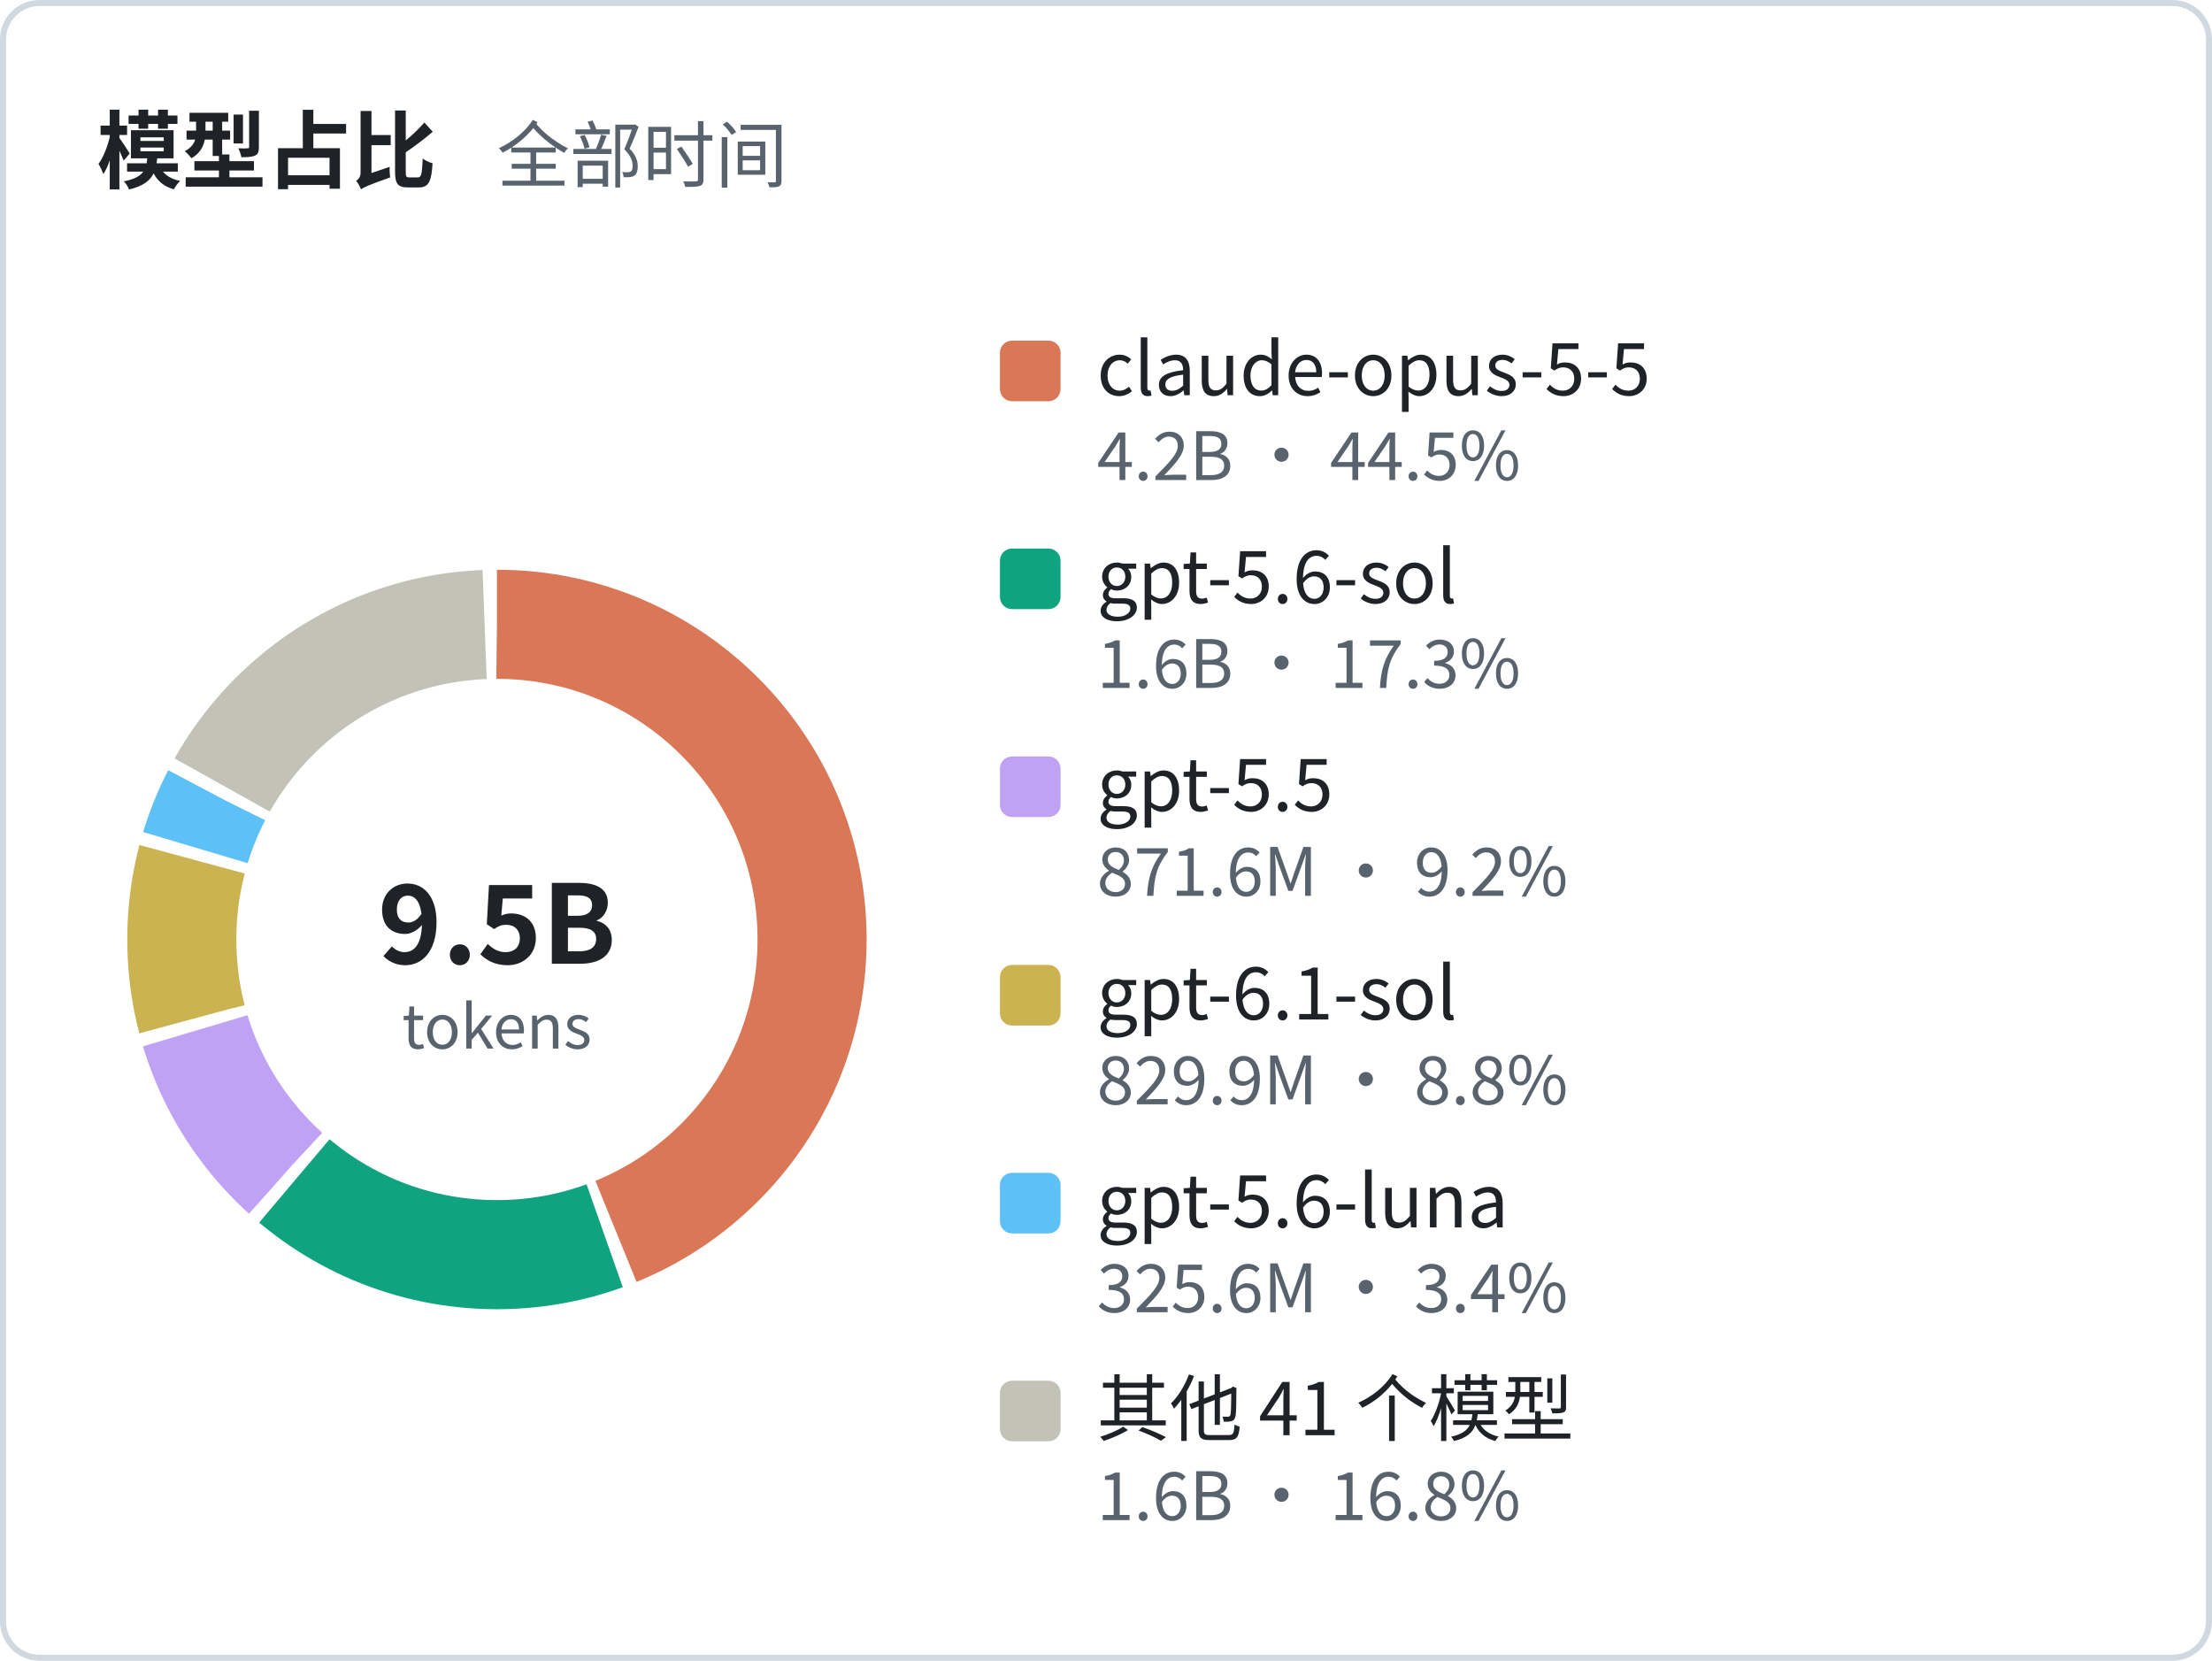
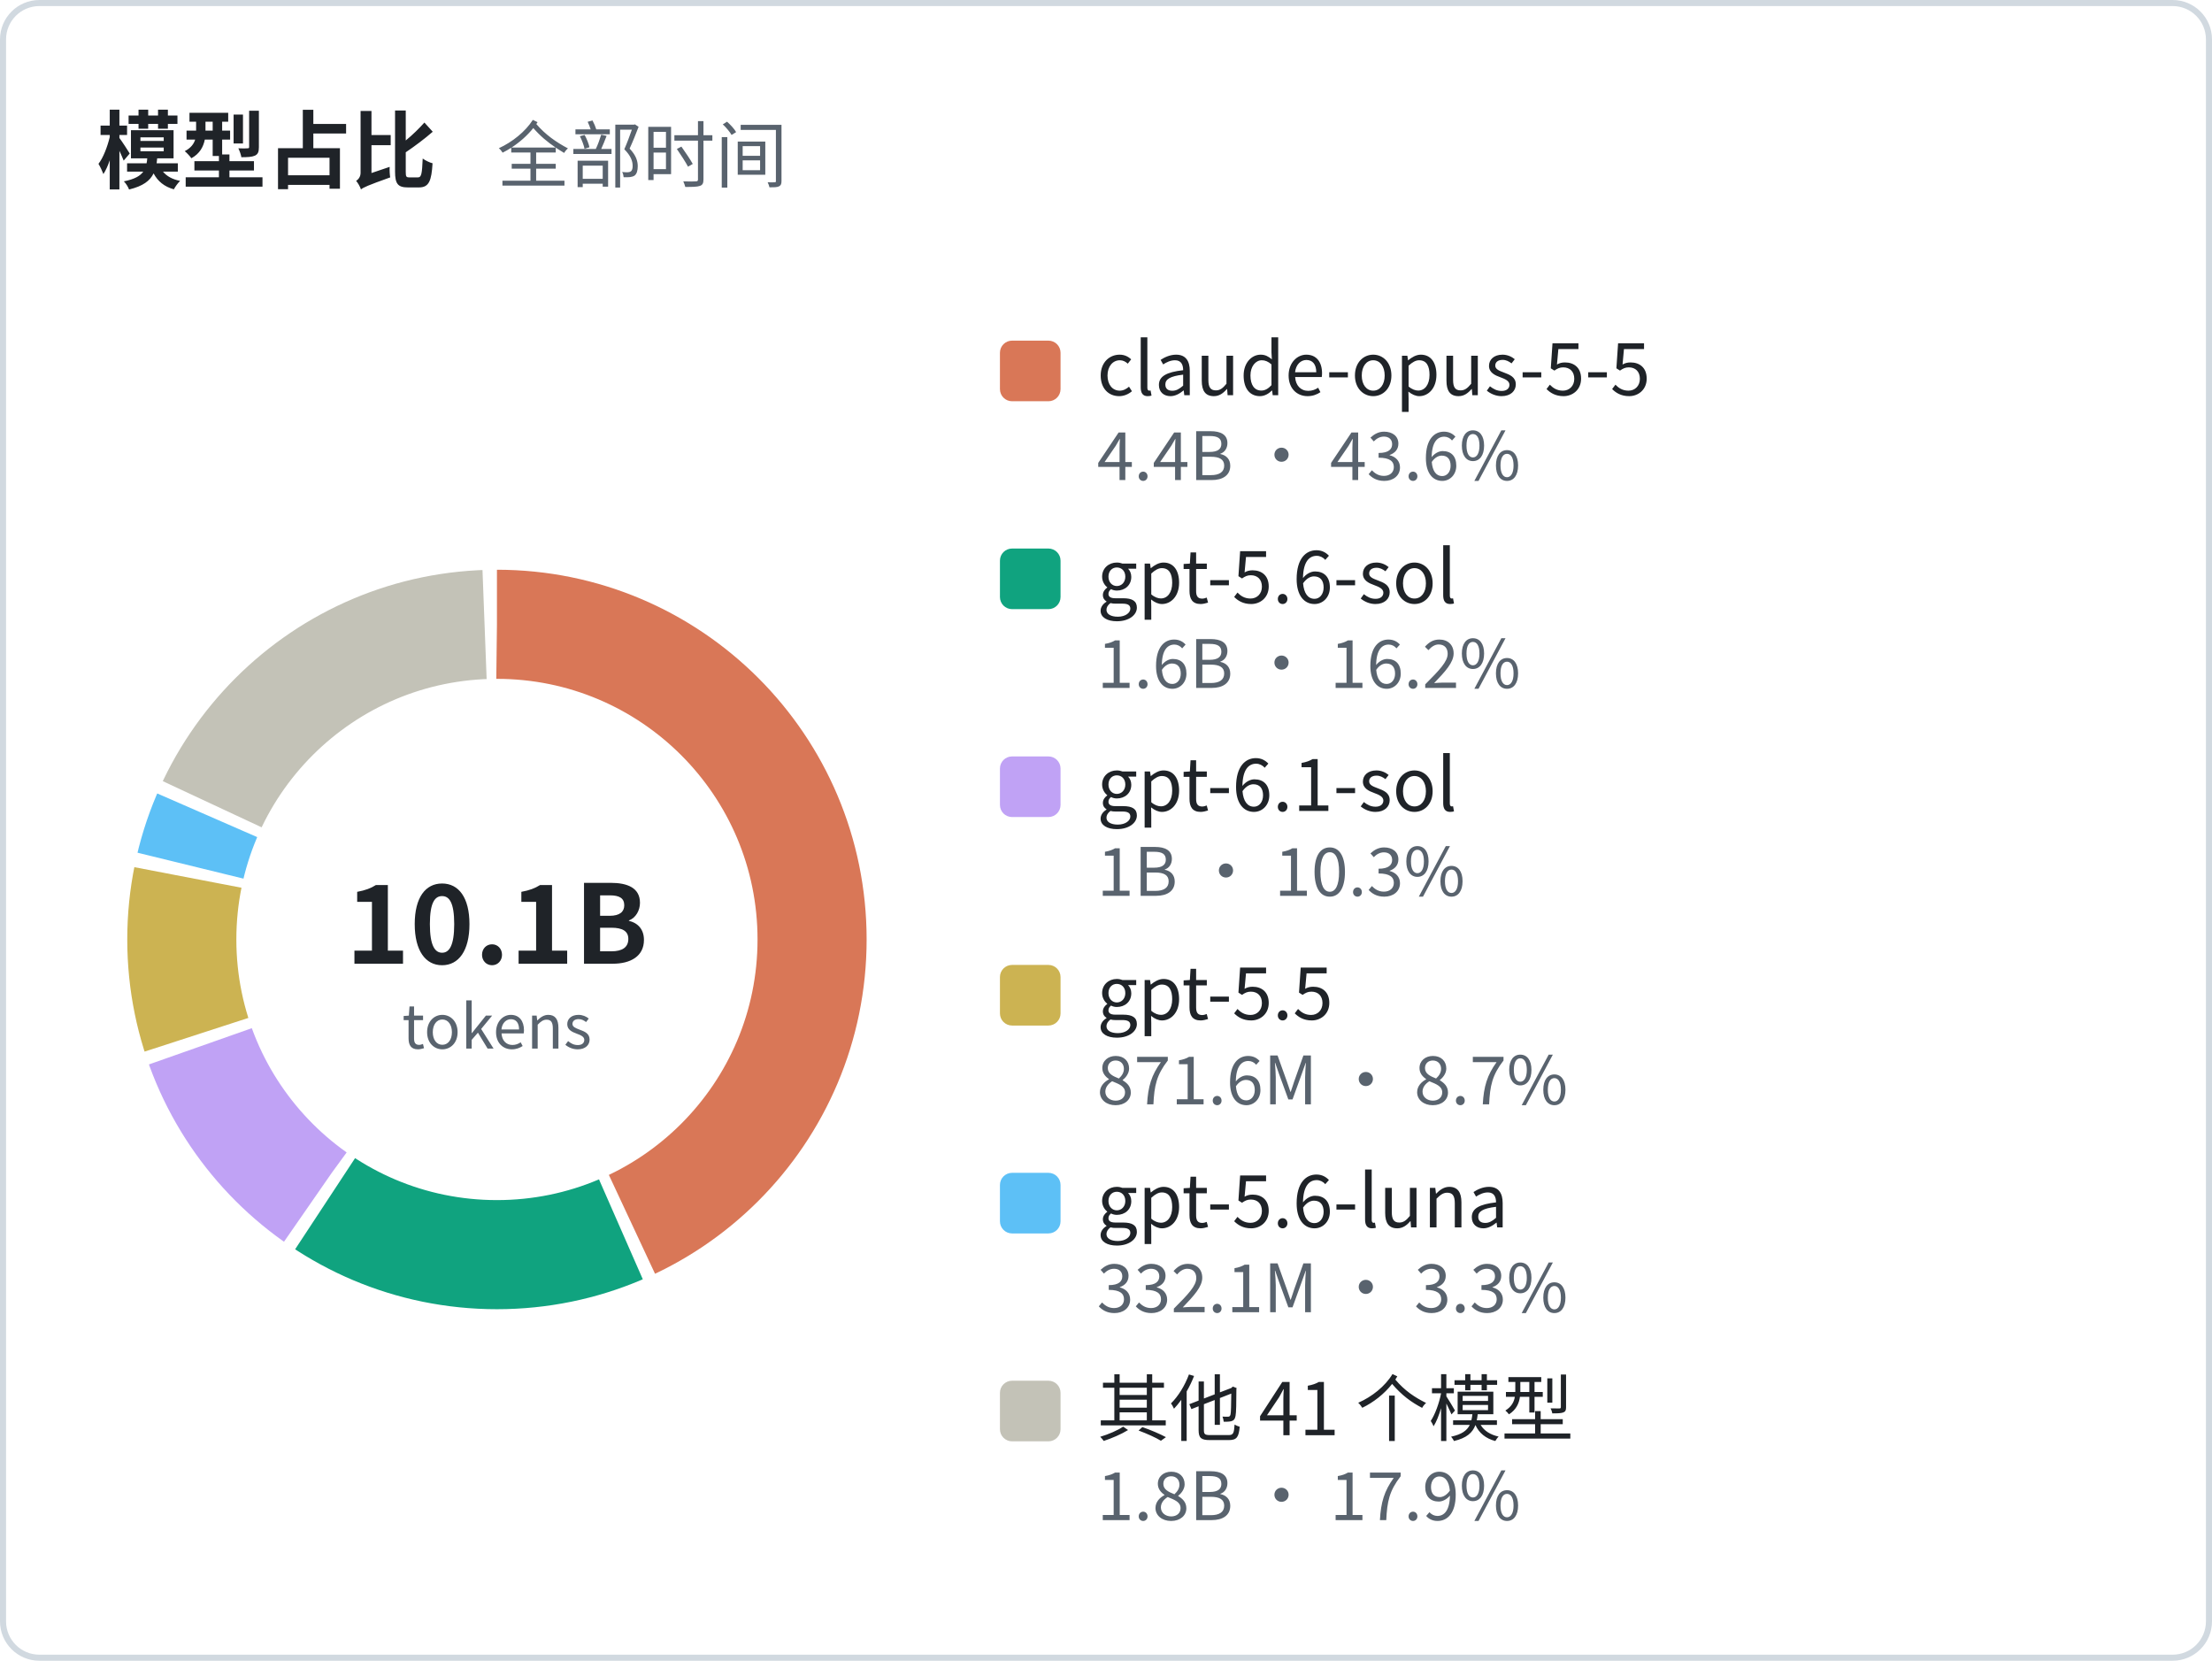
<svg xmlns="http://www.w3.org/2000/svg" width="365" height="274" viewBox="0 0 365 274" font-family="system-ui, -apple-system, 'Segoe UI', 'PingFang SC', 'Microsoft YaHei', 'Noto Sans CJK SC', sans-serif">
  <rect x="0.5" y="0.5" width="364" height="273" rx="6" fill="none" stroke="#d1d9e0" />
  <text x="16" y="30" font-size="14" font-weight="600" fill="#1f2328">模型占比<tspan dx="10" font-size="12" font-weight="400" fill="#59636e">全部时间</tspan>
  </text>
-   <circle cx="82" cy="155" r="52" fill="none" stroke="#d97757" stroke-width="18" stroke-dasharray="143.24 326.73" stroke-dashoffset="-0.00" transform="rotate(-90 82 155)" />
-   <circle cx="82" cy="155" r="52" fill="none" stroke="#10a37f" stroke-width="18" stroke-dasharray="54.45 326.73" stroke-dashoffset="-145.24" transform="rotate(-90 82 155)" />
-   <circle cx="82" cy="155" r="52" fill="none" stroke="#c0a2f5" stroke-width="18" stroke-dasharray="28.10 326.73" stroke-dashoffset="-201.69" transform="rotate(-90 82 155)" />
-   <circle cx="82" cy="155" r="52" fill="none" stroke="#ccb352" stroke-width="18" stroke-dasharray="26.66 326.73" stroke-dashoffset="-231.79" transform="rotate(-90 82 155)" />
-   <circle cx="82" cy="155" r="52" fill="none" stroke="#5dc0f6" stroke-width="18" stroke-dasharray="9.25 326.73" stroke-dashoffset="-260.45" transform="rotate(-90 82 155)" />
-   <circle cx="82" cy="155" r="52" fill="none" stroke="#c3c2b7" stroke-width="18" stroke-dasharray="53.03 326.73" stroke-dashoffset="-271.70" transform="rotate(-90 82 155)" />
-   <text x="82" y="159" font-size="18" font-weight="600" text-anchor="middle" fill="#1f2328">9.5B</text>
+   <circle cx="82" cy="155" r="52" fill="none" stroke="#d97757" stroke-width="18" stroke-dasharray="140.36 326.73" stroke-dashoffset="-0.00" transform="rotate(-90 82 155)" />
+   <circle cx="82" cy="155" r="52" fill="none" stroke="#10a37f" stroke-width="18" stroke-dasharray="51.01 326.73" stroke-dashoffset="-142.36" transform="rotate(-90 82 155)" />
+   <circle cx="82" cy="155" r="52" fill="none" stroke="#c0a2f5" stroke-width="18" stroke-dasharray="31.72 326.73" stroke-dashoffset="-195.37" transform="rotate(-90 82 155)" />
+   <circle cx="82" cy="155" r="52" fill="none" stroke="#ccb352" stroke-width="18" stroke-dasharray="26.27 326.73" stroke-dashoffset="-229.10" transform="rotate(-90 82 155)" />
+   <circle cx="82" cy="155" r="52" fill="none" stroke="#5dc0f6" stroke-width="18" stroke-dasharray="8.77 326.73" stroke-dashoffset="-257.36" transform="rotate(-90 82 155)" />
+   <circle cx="82" cy="155" r="52" fill="none" stroke="#c3c2b7" stroke-width="18" stroke-dasharray="56.59 326.73" stroke-dashoffset="-268.13" transform="rotate(-90 82 155)" />
+   <text x="82" y="159" font-size="18" font-weight="600" text-anchor="middle" fill="#1f2328">10.1B</text>
  <text x="82" y="173" font-size="10" text-anchor="middle" fill="#59636e">tokens</text>
  <rect x="165" y="56.2" width="10" height="10" rx="2" fill="#d97757" />
  <text x="181" y="65.2" font-size="12" fill="#1f2328">claude-opus-5-5</text>
-   <text x="181" y="79.2" font-size="11" fill="#59636e">4.2B · 44.5%</text>
+   <text x="181" y="79.2" font-size="11" fill="#59636e">4.4B · 43.6%</text>
  <rect x="165" y="90.5" width="10" height="10" rx="2" fill="#10a37f" />
  <text x="181" y="99.5" font-size="12" fill="#1f2328">gpt-5.6-sol</text>
-   <text x="181" y="113.5" font-size="11" fill="#59636e">1.6B · 17.3%</text>
+   <text x="181" y="113.5" font-size="11" fill="#59636e">1.6B · 16.2%</text>
  <rect x="165" y="124.8" width="10" height="10" rx="2" fill="#c0a2f5" />
-   <text x="181" y="133.8" font-size="12" fill="#1f2328">gpt-5.5</text>
-   <text x="181" y="147.8" font-size="11" fill="#59636e">871.6M · 9.2%</text>
+   <text x="181" y="133.8" font-size="12" fill="#1f2328">gpt-6.1-sol</text>
+   <text x="181" y="147.8" font-size="11" fill="#59636e">1B · 10.3%</text>
  <rect x="165" y="159.2" width="10" height="10" rx="2" fill="#ccb352" />
-   <text x="181" y="168.2" font-size="12" fill="#1f2328">gpt-6.1-sol</text>
-   <text x="181" y="182.2" font-size="11" fill="#59636e">829.9M · 8.8%</text>
+   <text x="181" y="168.2" font-size="12" fill="#1f2328">gpt-5.5</text>
+   <text x="181" y="182.2" font-size="11" fill="#59636e">871.6M · 8.7%</text>
  <rect x="165" y="193.5" width="10" height="10" rx="2" fill="#5dc0f6" />
  <text x="181" y="202.5" font-size="12" fill="#1f2328">gpt-5.6-luna</text>
-   <text x="181" y="216.5" font-size="11" fill="#59636e">325.6M · 3.4%</text>
+   <text x="181" y="216.5" font-size="11" fill="#59636e">332.1M · 3.3%</text>
  <rect x="165" y="227.8" width="10" height="10" rx="2" fill="#c3c2b7" />
  <text x="181" y="236.8" font-size="12" fill="#1f2328">其他 41 个模型</text>
-   <text x="181" y="250.8" font-size="11" fill="#59636e">1.6B · 16.8%</text>
+   <text x="181" y="250.8" font-size="11" fill="#59636e">1.8B · 17.9%</text>
</svg>
